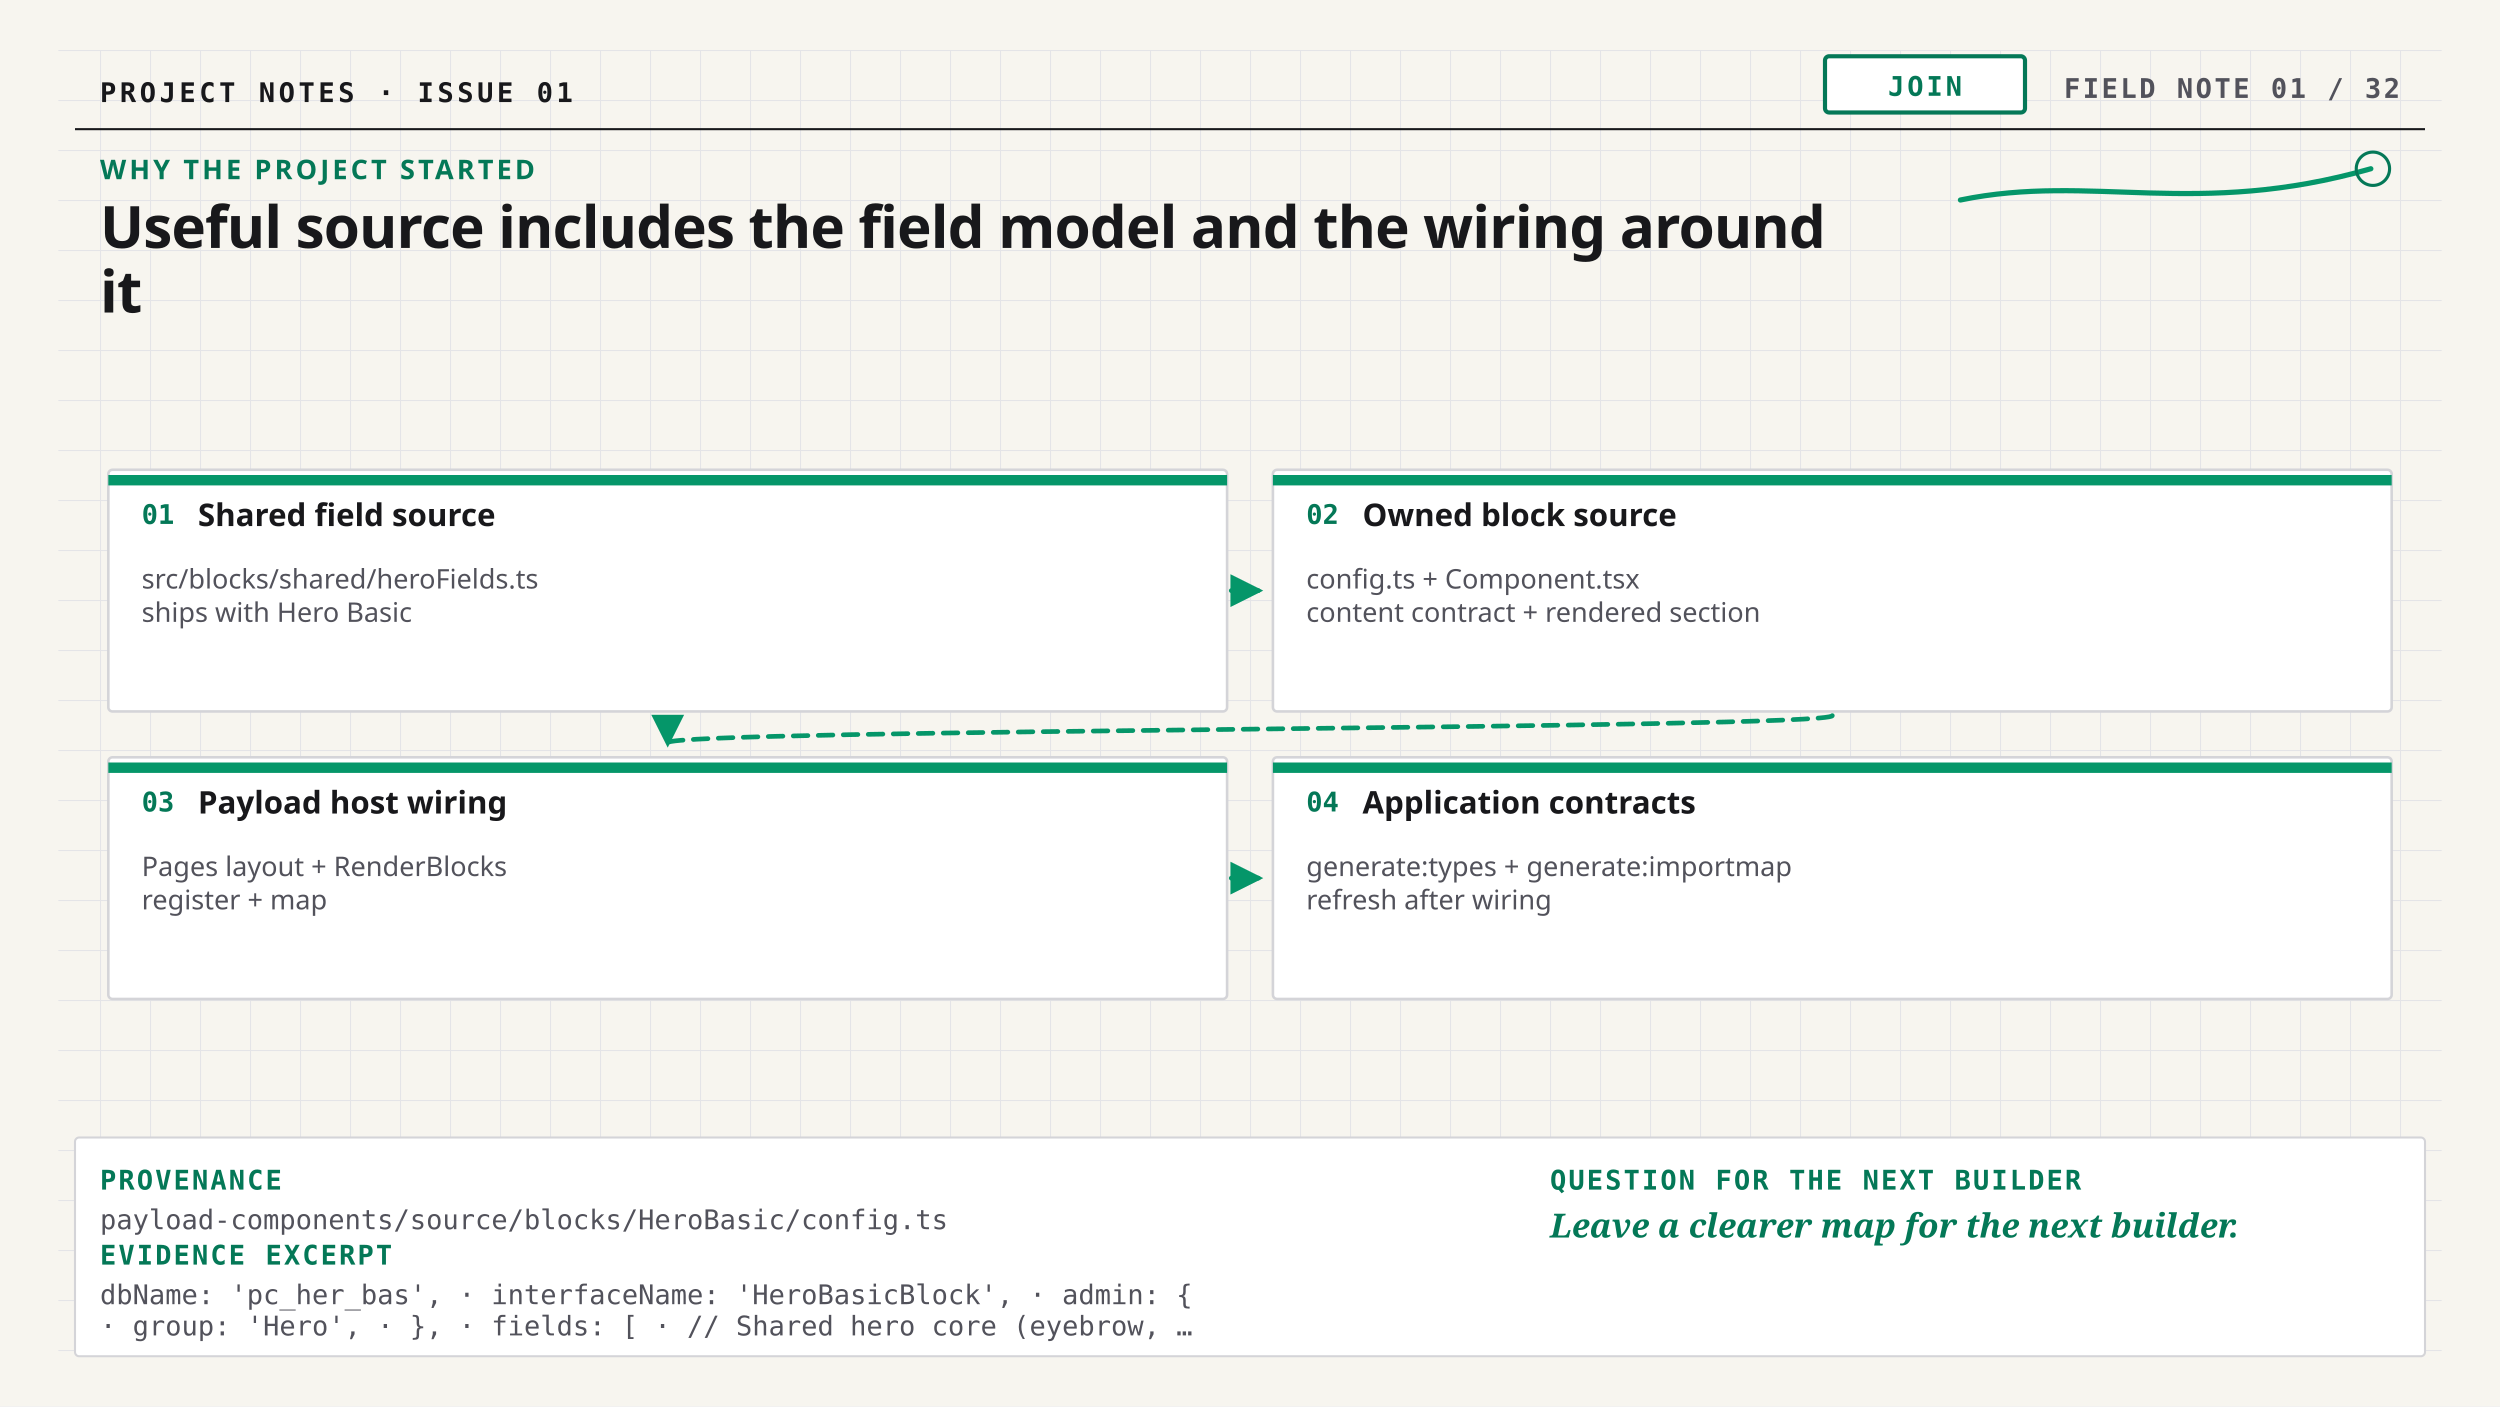
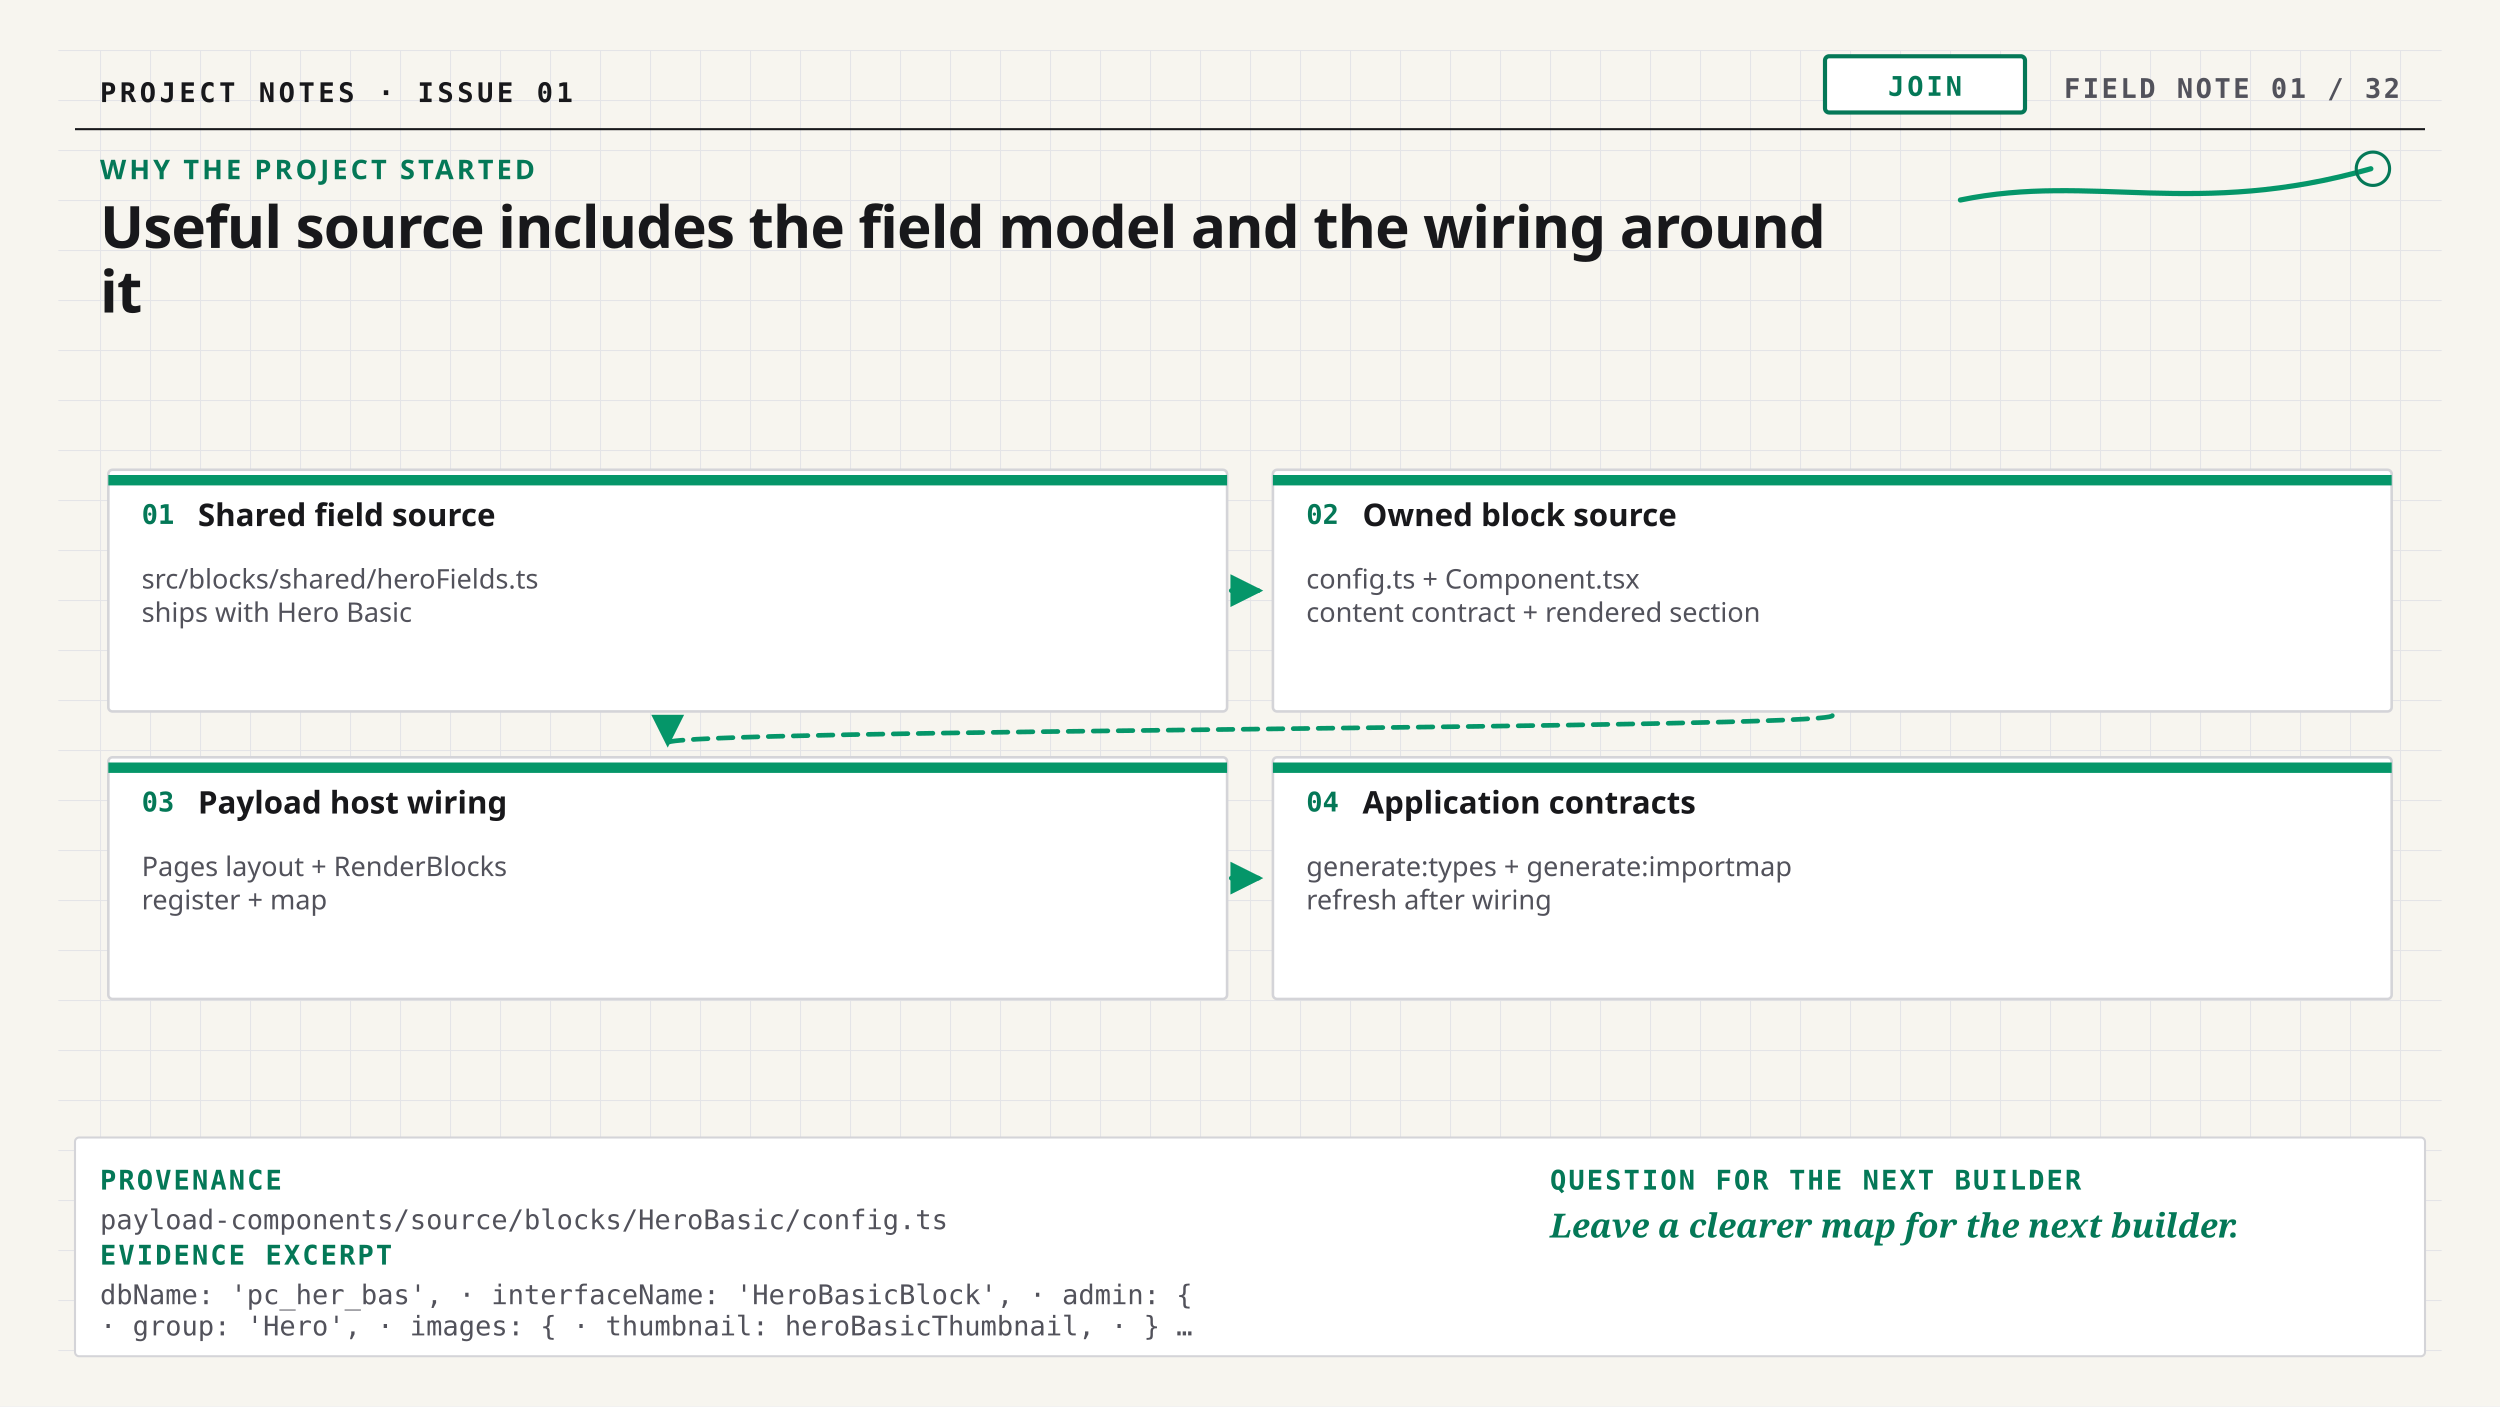
<svg xmlns="http://www.w3.org/2000/svg" viewBox="0 0 1200 675" role="img" aria-labelledby="diagram-title diagram-description" class="diagram diagram--join" data-mode="join" data-series="project-notes" data-issue="01">
  <defs>
    <pattern id="journal-grid-pattern" width="24" height="24" patternUnits="userSpaceOnUse">
      <path d="M 24 0 L 0 0 0 24" fill="none" stroke="#e4e4e7" stroke-width="1" />
    </pattern>
    <marker id="journal-arrow" viewBox="0 0 10 10" refX="8.5" refY="5" markerWidth="7" markerHeight="7" orient="auto-start-reverse">
      <path d="M 0 0 L 10 5 L 0 10 z" fill="#059669" />
    </marker>
    <style>
      .diagram {
        background: #f7f5ef;
        color: #18181b;
      }
      .paper {
        fill: #f7f5ef;
      }
      .grid {
        fill: url(#journal-grid-pattern);
      }
      .masthead,
      .mode-label,
      .folio-label,
      .footer-label,
      .node-index,
      .edge-label,
      .node-title--mono,
      .node-body--mono,
      .provenance-line {
        font-family: ui-monospace, SFMono-Regular, Menlo, monospace;
      }
      .masthead {
        fill: #18181b;
        font-size: 13px;
        font-weight: 700;
        letter-spacing: 1.7px;
      }
      .kicker {
        fill: #047857;
        font-family: ui-sans-serif, system-ui, sans-serif;
        font-size: 13px;
        font-weight: 750;
        letter-spacing: 1.5px;
      }
      .headline {
        fill: #18181b;
        font-family: ui-sans-serif, system-ui, sans-serif;
        font-size: 28px;
        font-weight: 720;
        letter-spacing: -0.4px;
      }
      .mode-box {
        fill: #ffffff;
        stroke: #047857;
        stroke-width: 2;
      }
      .mode-label {
        fill: #047857;
        font-size: 13px;
        font-weight: 750;
        letter-spacing: 1.4px;
      }
      .folio-label {
        fill: #52525b;
        font-size: 13px;
        font-weight: 650;
        letter-spacing: 1.2px;
      }
      .journal-rule {
        stroke: #18181b;
        stroke-width: 1;
      }
      .accent-path {
        fill: none;
        stroke: #059669;
        stroke-linecap: round;
        stroke-width: 2.5;
      }
      .edge-path {
        fill: none;
        stroke: #059669;
        stroke-linecap: round;
        stroke-width: 2.25;
      }
      .diagram--join .edge-path {
        stroke-dasharray: 7 5;
      }
      .diagram--inspect .edge-path {
        stroke-width: 1.75;
      }
      .edge-label-paper {
        fill: #f7f5ef;
        stroke: #e4e4e7;
        stroke-width: 1;
      }
      .edge-label {
        fill: #047857;
        font-size: 13px;
        font-weight: 700;
      }
      .node-card {
        fill: #ffffff;
        stroke: #d4d4d8;
        stroke-width: 1.25;
      }
      .diagram--inspect .node-card {
        stroke: #18181b;
      }
      .node--terminal .node-card {
        fill: #18181b;
        stroke: #18181b;
      }
      .node-rule {
        stroke: #059669;
        stroke-width: 5;
      }
      .node-index {
        fill: #047857;
        font-size: 13px;
        font-weight: 700;
      }
      .node-title {
        fill: #18181b;
        font-family: ui-sans-serif, system-ui, sans-serif;
        font-size: 15px;
        font-weight: 720;
      }
      .node-body {
        fill: #52525b;
        font-family: ui-sans-serif, system-ui, sans-serif;
        font-size: 13px;
        font-weight: 480;
      }
      .node--terminal .node-title,
      .node--terminal .node-body {
        fill: #ffffff;
      }
      .node--terminal .node-index {
        fill: #059669;
      }
      .footer-paper {
        fill: #ffffff;
        stroke: #d4d4d8;
        stroke-width: 1;
      }
      .footer-label {
        fill: #047857;
        font-size: 13px;
        font-weight: 700;
        letter-spacing: 1px;
      }
      .provenance-line,
      .evidence-line {
        fill: #52525b;
        font-size: 13px;
      }
      .evidence-line {
        font-family: ui-monospace, SFMono-Regular, Menlo, monospace;
      }
      .prompt {
        fill: #047857;
        font-family: Georgia, serif;
        font-size: 16px;
        font-style: italic;
        font-weight: 650;
      }
      .registration {
        fill: none;
        stroke: #047857;
        stroke-width: 1.5;
      }
    </style>
  </defs>
  <rect class="paper" width="1200" height="675" />
  <rect class="grid" data-journal-part="grid" x="28" y="24" width="1144" height="627" />
  <path class="journal-rule" d="M 36 62 H 1164" />
  <g data-journal-part="masthead">
    <text class="masthead" x="48" y="49">PROJECT NOTES · ISSUE 01</text>
  </g>
  <g data-journal-part="mode">
    <rect class="mode-box" x="876" y="27" width="96" height="27" rx="2" />
    <text class="mode-label" x="924" y="46" text-anchor="middle">JOIN</text>
  </g>
  <g data-journal-part="folio">
    <text class="folio-label" x="1152" y="47" text-anchor="end">FIELD NOTE 01 / 32</text>
  </g>
  <text class="kicker" x="48" y="86">WHY THE PROJECT STARTED</text>
  <text class="headline" x="48" y="119">Useful source includes the field model and the wiring around</text>
  <text class="headline" x="48" y="150">it</text>
  <path class="accent-path" d="M 941 96 C 1004 83, 1054 105, 1138 81" />
  <circle class="registration" cx="1139" cy="81" r="8" />
  <g data-diagram-layer="edges">
    <g class="edge">
      <path class="edge-path" data-edge-from="shared-fields" data-edge-to="block-source" data-edge-axis="horizontal" d="M 591 283.5 C 597.5 283.5, 597.5 283.5, 604 283.5" marker-end="url(#journal-arrow)" />
    </g>
    <g class="edge">
      <path class="edge-path" data-edge-from="block-source" data-edge-to="host-wiring" data-edge-axis="vertical" d="M 879.5 343.5 C 879.5 350, 320.5 350, 320.5 356.5" marker-end="url(#journal-arrow)" />
    </g>
    <g class="edge">
      <path class="edge-path" data-edge-from="host-wiring" data-edge-to="generated-contracts" data-edge-axis="horizontal" d="M 591 421.5 C 597.5 421.5, 597.5 421.5, 604 421.5" marker-end="url(#journal-arrow)" />
    </g>
  </g>
  <g data-diagram-layer="nodes">
    <g class="node node--code" data-node-id="shared-fields" data-node-kind="code">
      <rect class="node-card" x="52" y="225.5" width="537" height="116" rx="2" />
      <path class="node-rule" d="M 52 230.5 H 589" />
      <text class="node-index" x="68" y="251.5">01</text>
      <text class="node-title node-title--mono" x="95" y="252.5">Shared field source</text>
      <text class="node-body node-body--mono" data-role="body-line" x="68" y="282.5">src/blocks/shared/heroFields.ts</text>
      <text class="node-body node-body--mono" data-role="body-line" x="68" y="298.5">ships with Hero Basic</text>
    </g>
    <g class="node node--code" data-node-id="block-source" data-node-kind="code">
      <rect class="node-card" x="611" y="225.5" width="537" height="116" rx="2" />
      <path class="node-rule" d="M 611 230.5 H 1148" />
      <text class="node-index" x="627" y="251.5">02</text>
      <text class="node-title node-title--mono" x="654" y="252.5">Owned block source</text>
      <text class="node-body node-body--mono" data-role="body-line" x="627" y="282.5">config.ts + Component.tsx</text>
      <text class="node-body node-body--mono" data-role="body-line" x="627" y="298.5">content contract + rendered section</text>
    </g>
    <g class="node node--standard" data-node-id="host-wiring" data-node-kind="standard">
      <rect class="node-card" x="52" y="363.5" width="537" height="116" rx="2" />
      <path class="node-rule" d="M 52 368.5 H 589" />
      <text class="node-index" x="68" y="389.5">03</text>
      <text class="node-title" x="95" y="390.5">Payload host wiring</text>
      <text class="node-body" data-role="body-line" x="68" y="420.5">Pages layout + RenderBlocks</text>
      <text class="node-body" data-role="body-line" x="68" y="436.5">register + map</text>
    </g>
    <g class="node node--code" data-node-id="generated-contracts" data-node-kind="code">
      <rect class="node-card" x="611" y="363.5" width="537" height="116" rx="2" />
      <path class="node-rule" d="M 611 368.5 H 1148" />
      <text class="node-index" x="627" y="389.5">04</text>
      <text class="node-title node-title--mono" x="654" y="390.5">Application contracts</text>
      <text class="node-body node-body--mono" data-role="body-line" x="627" y="420.5">generate:types + generate:importmap</text>
      <text class="node-body node-body--mono" data-role="body-line" x="627" y="436.5">refresh after wiring</text>
    </g>
  </g>
  <rect class="footer-paper" x="36" y="546" width="1128" height="105" rx="2" />
  <g data-journal-part="provenance" data-provenance="payload-components/source/blocks/HeroBasic/config.ts">
    <text class="footer-label" x="48" y="571">PROVENANCE</text>
    <text class="provenance-line" x="48" y="590">payload-components/source/blocks/HeroBasic/config.ts</text>
  </g>
-   <g data-journal-part="evidence" data-evidence-excerpt="dbName: 'pc_her_bas',   interfaceName: 'HeroBasicBlock',   admin: {     group: 'Hero',   },   fields: [     // Shared hero core (eyebrow, title, description, CTA links). Variant-specific     // fields follow; edit the shared shape in @/blocks/shared/heroFields." data-evidence-truncated="true">
+   <g data-journal-part="evidence" data-evidence-excerpt="dbName: 'pc_her_bas',   interfaceName: 'HeroBasicBlock',   admin: {     group: 'Hero',     images: {       thumbnail: heroBasicThumbnail,     },   }," data-evidence-truncated="true">
    <text class="footer-label" x="48" y="607">EVIDENCE EXCERPT</text>
    <text class="evidence-line" x="48" y="626">dbName: 'pc_her_bas', · interfaceName: 'HeroBasicBlock', · admin: {</text>
-     <text class="evidence-line" x="48" y="641">· group: 'Hero', · }, · fields: [ · // Shared hero core (eyebrow, …</text>
+     <text class="evidence-line" x="48" y="641">· group: 'Hero', · images: { · thumbnail: heroBasicThumbnail, · } …</text>
  </g>
  <g data-journal-part="prompt" data-prompt="Leave a clearer map for the next builder.">
    <text class="footer-label" x="744" y="571">QUESTION FOR THE NEXT BUILDER</text>
    <text class="prompt" x="744" y="594">Leave a clearer map for the next builder.</text>
  </g>
</svg>
